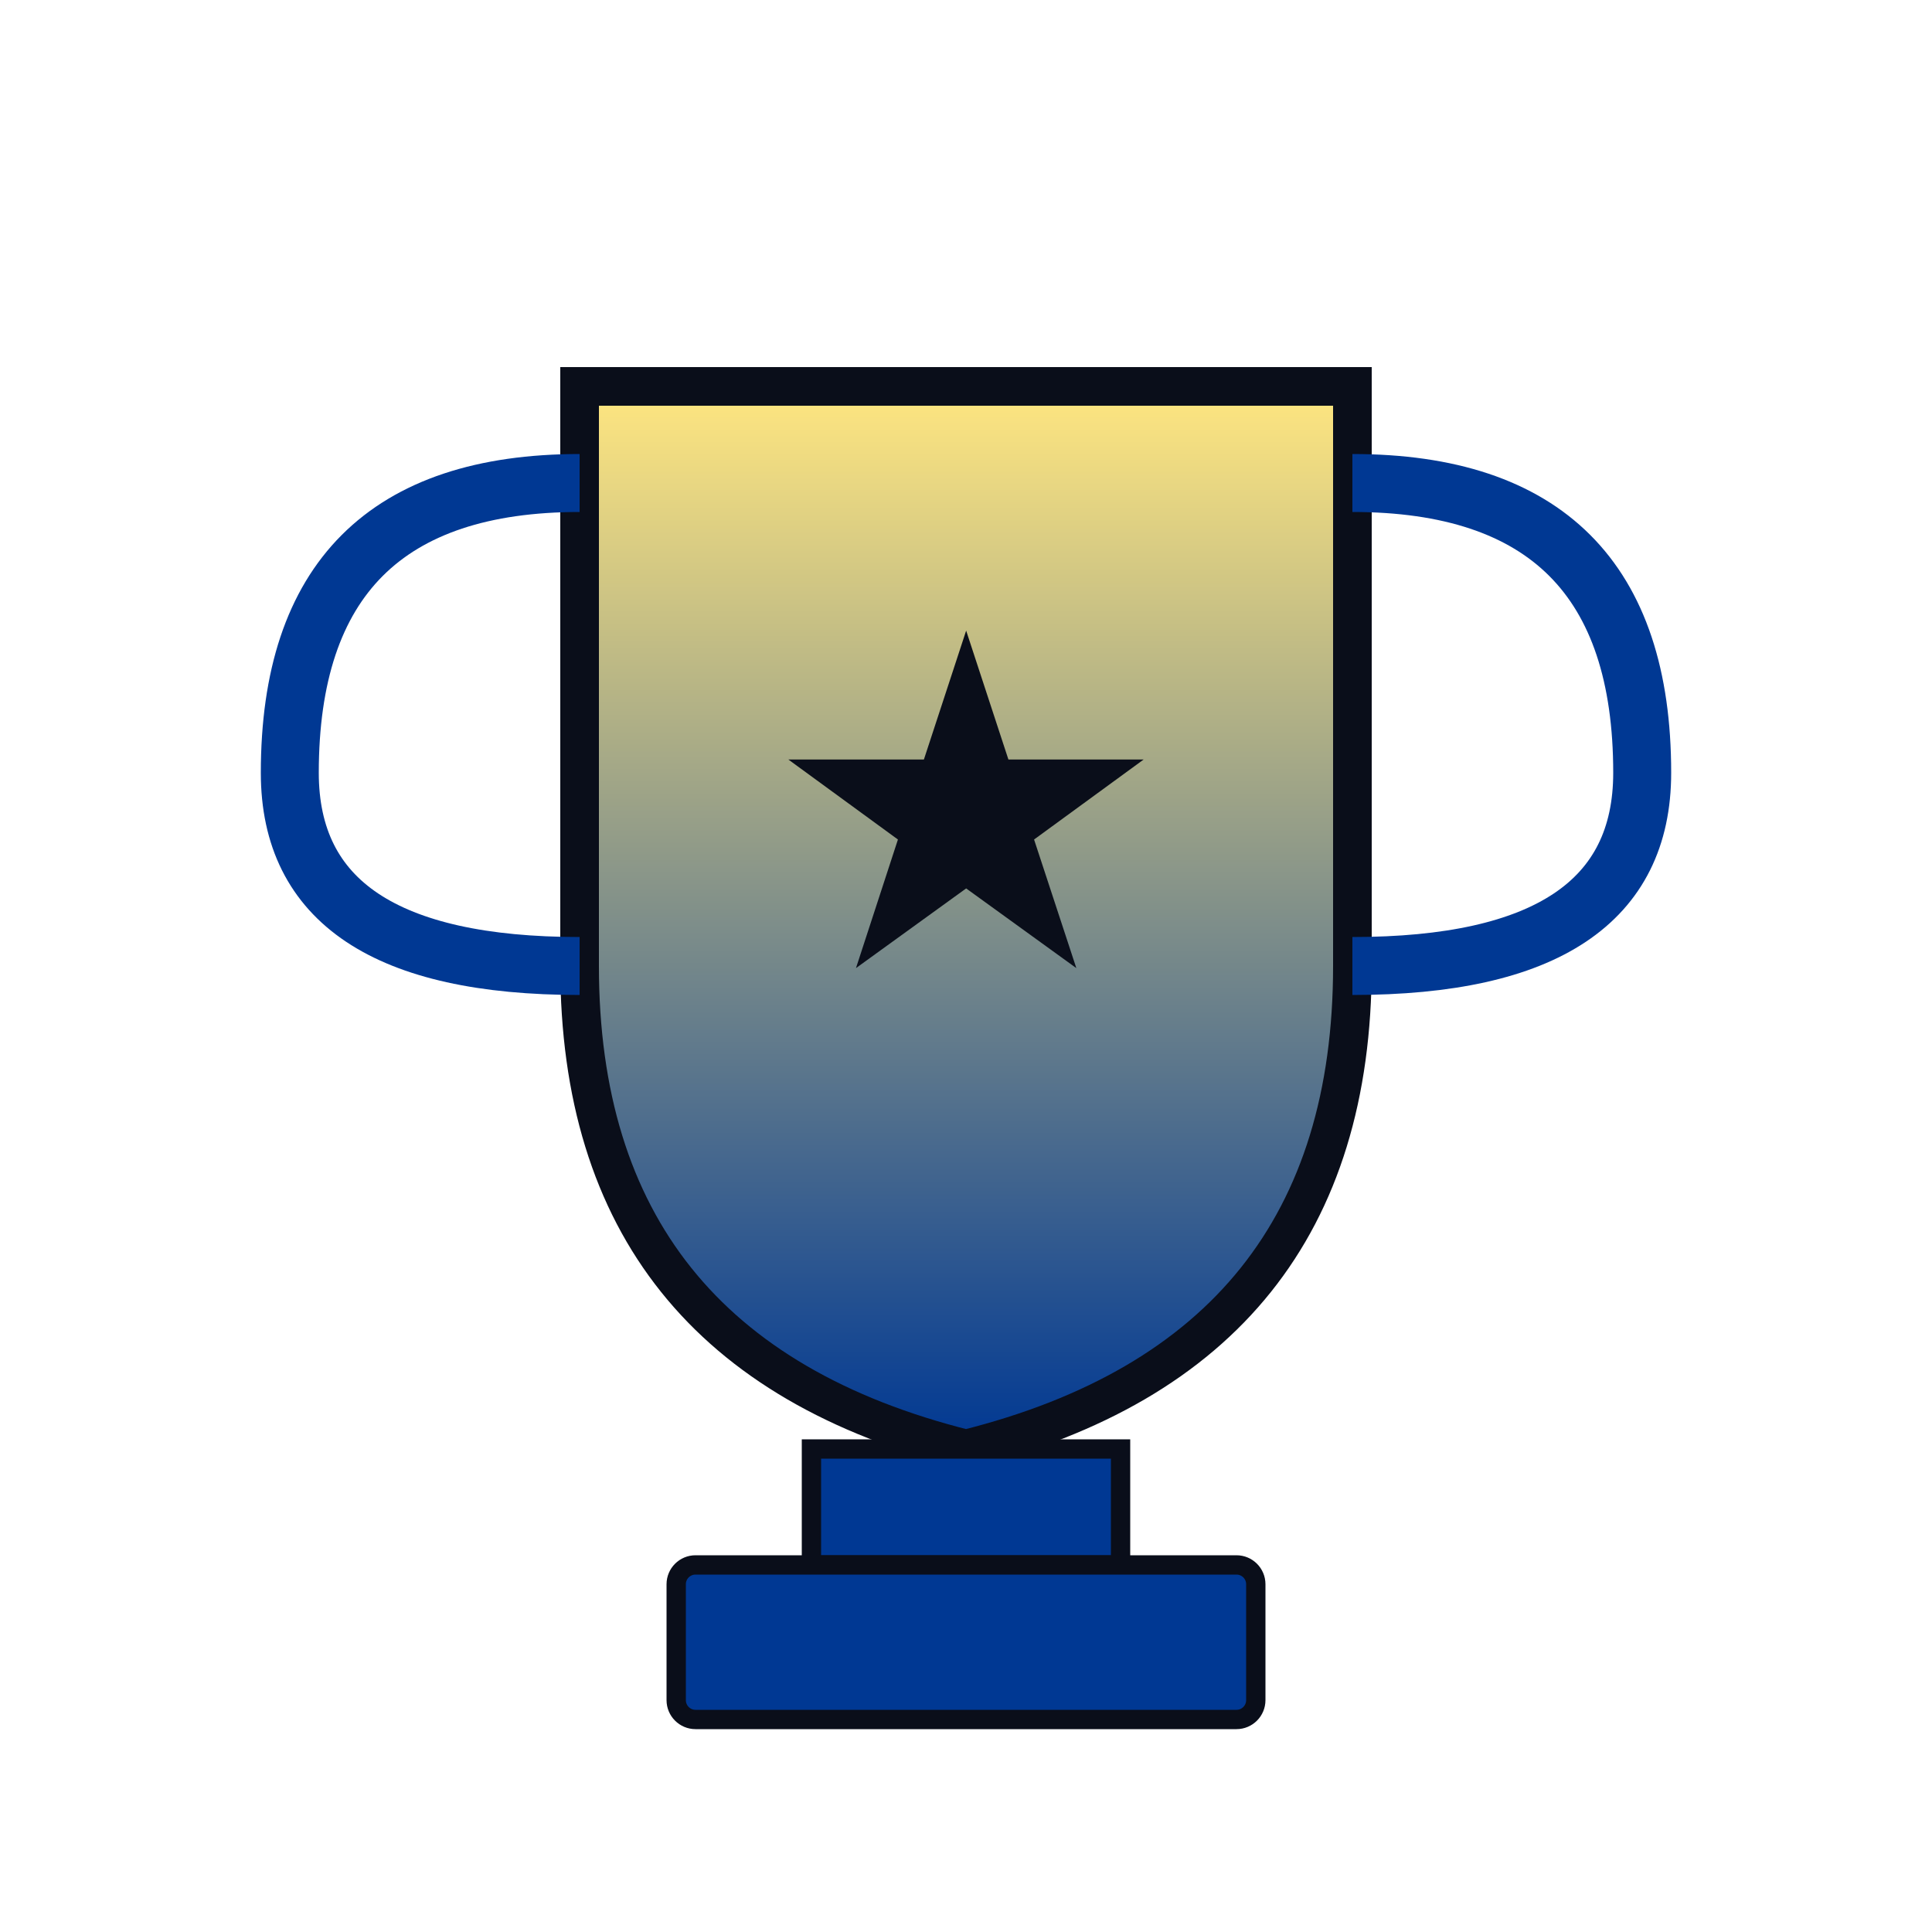
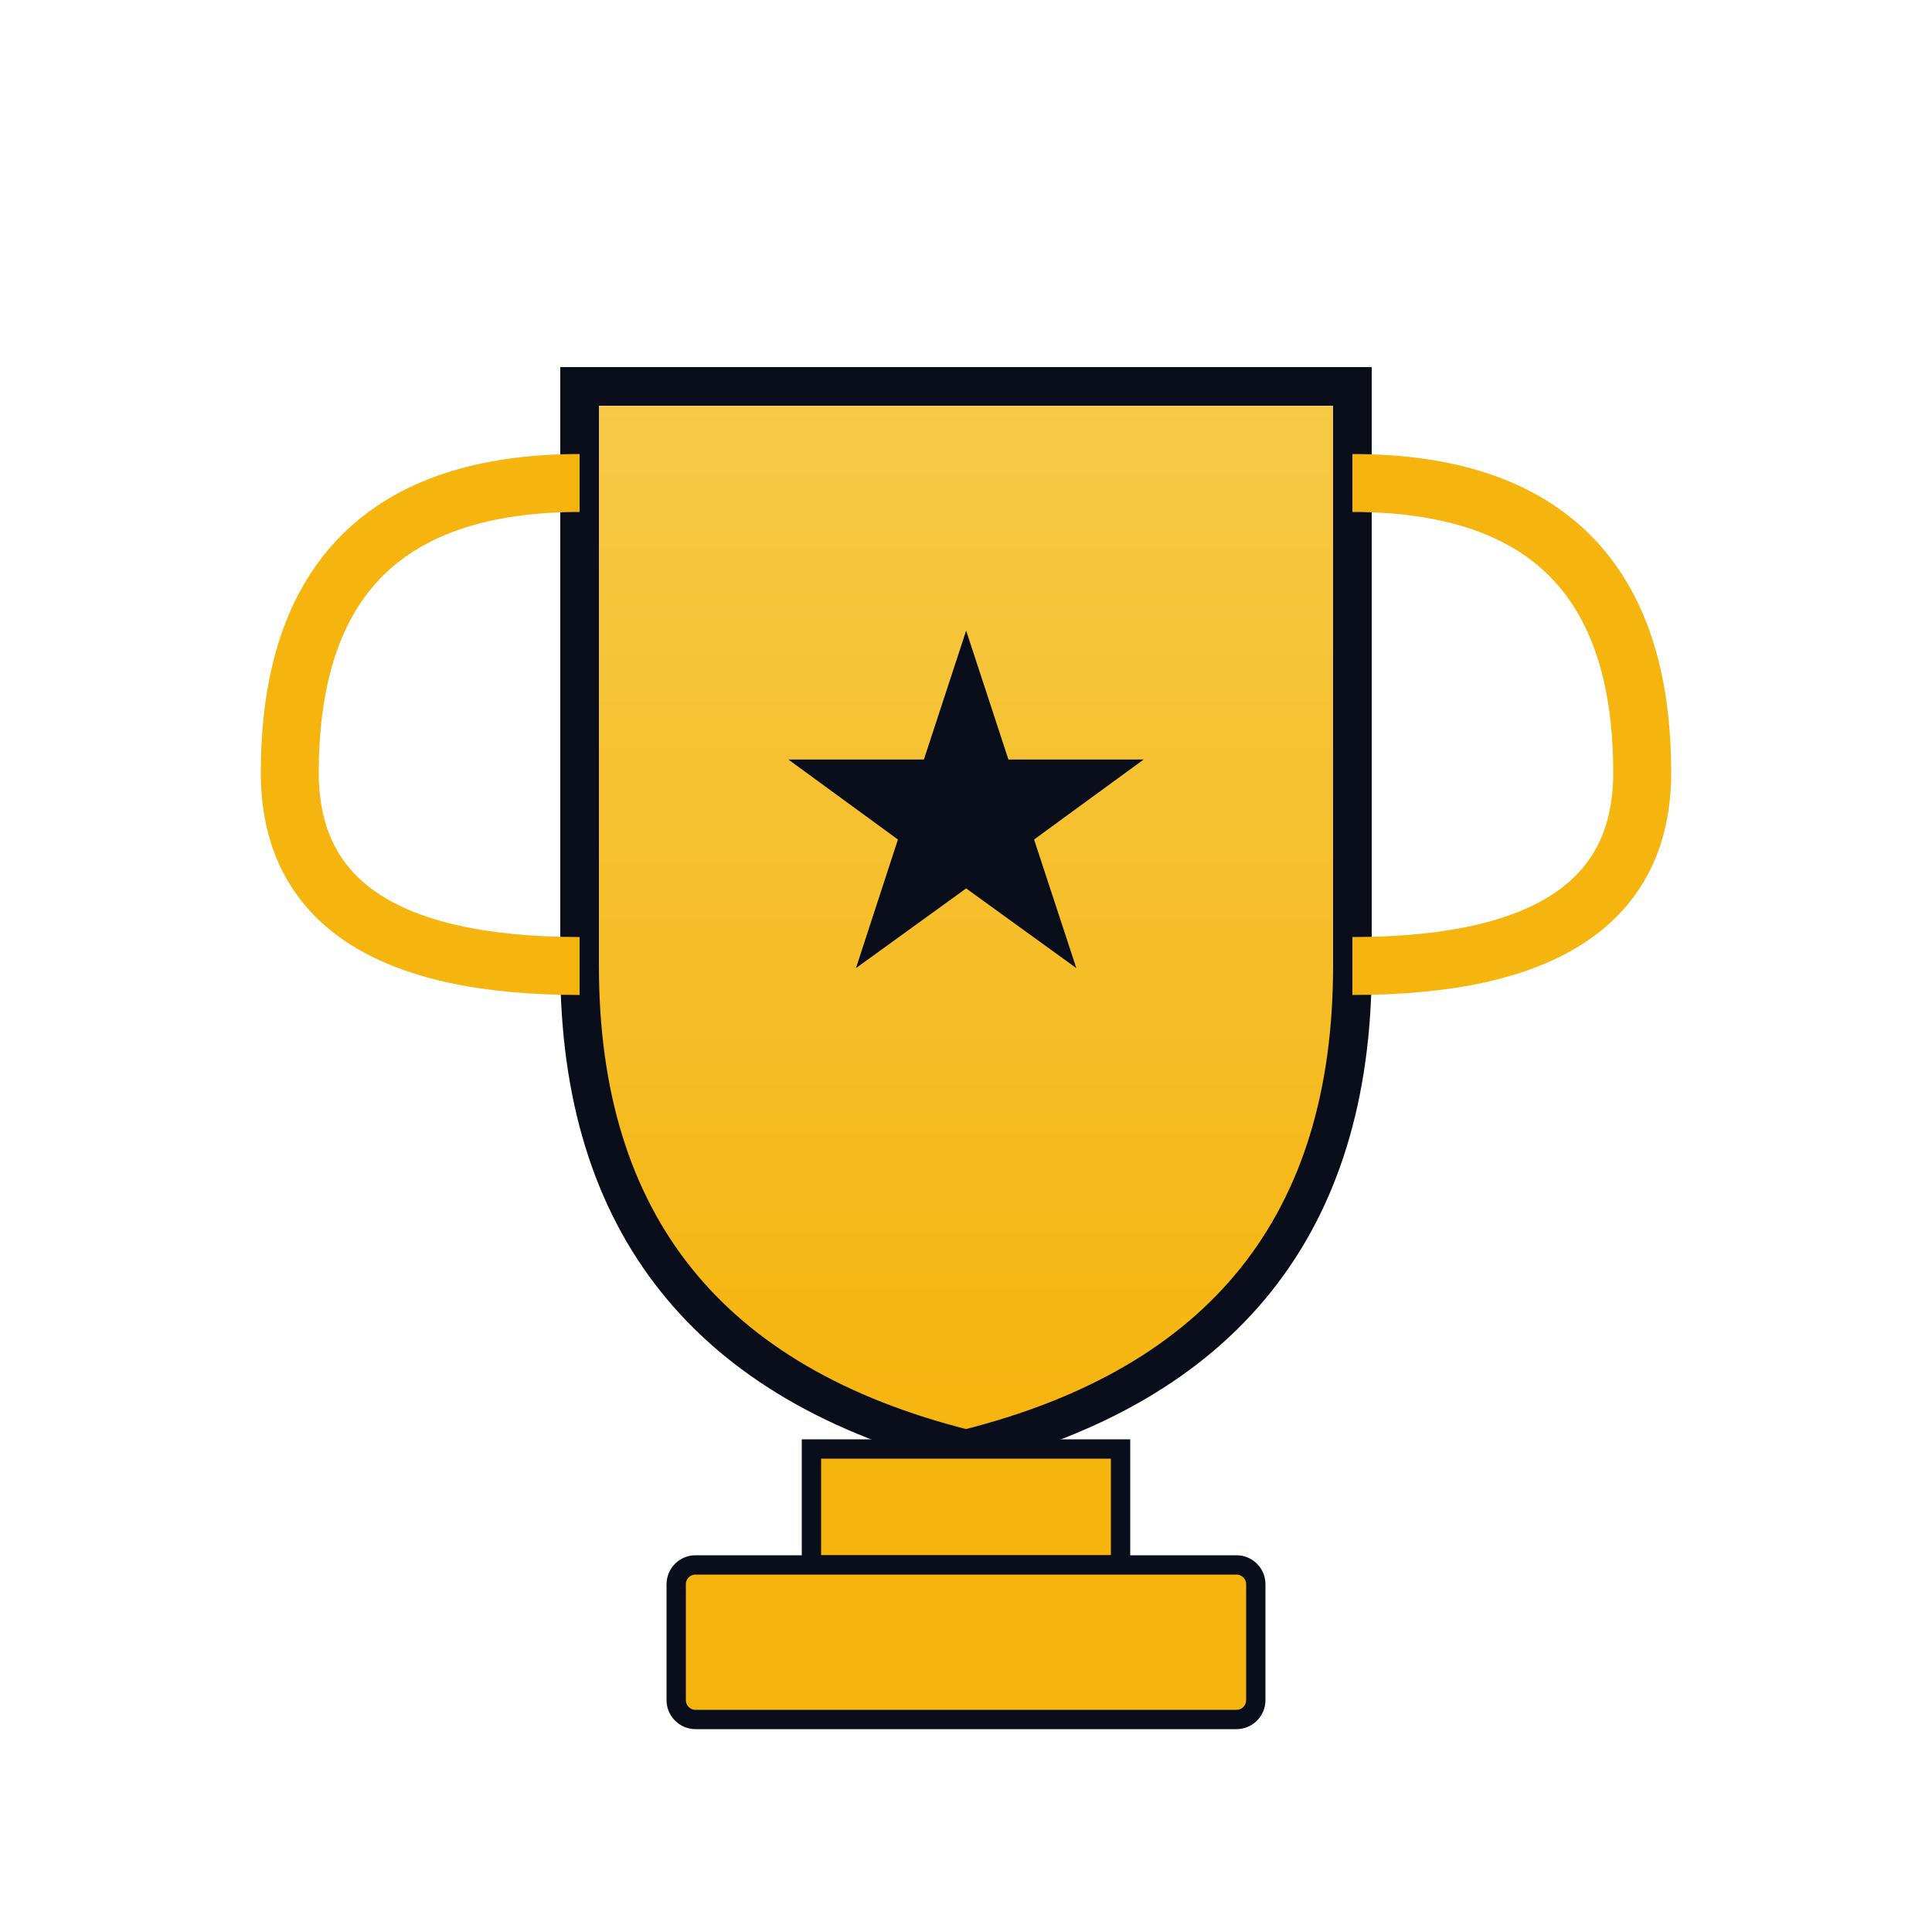
<svg xmlns="http://www.w3.org/2000/svg" viewBox="0 0 100 100">
  <defs>
-     <linearGradient id="trophy-grad-nepal" x1="0%" y1="0%" x2="0%" y2="100%">
-       <stop offset="0%" stop-color="#FFE680" />
-       <stop offset="100%" stop-color="#003893" />
+     <linearGradient id="trophy-grad" x1="0%" y1="0%" x2="0%" y2="100%">
+       <stop offset="0%" stop-color="#F6CA47" />
+       <stop offset="100%" stop-color="#F6B40E" />
    </linearGradient>
  </defs>
-   <path d="M 30 20 L 30 50 Q 30 70 50 75 Q 70 70 70 50 L 70 20 Z" fill="url(#trophy-grad-nepal)" stroke="#0A0E1A" stroke-width="2" />
-   <path d="M 30 25 Q 15 25 15 40 Q 15 50 30 50" fill="none" stroke="#003893" stroke-width="3" />
-   <path d="M 70 25 Q 85 25 85 40 Q 85 50 70 50" fill="none" stroke="#003893" stroke-width="3" />
-   <text x="50" y="50" font-family="system-ui, sans-serif" font-size="24" font-weight="900" fill="#0A0E1A" text-anchor="middle">★</text>
-   <rect x="42" y="75" width="16" height="6" fill="#003893" stroke="#0A0E1A" stroke-width="1" />
-   <rect x="35" y="81" width="30" height="8" fill="#003893" stroke="#0A0E1A" stroke-width="1" rx="1" />
+   <path d="M 30 20 L 30 50 Q 30 70 50 75 Q 70 70 70 50 L 70 20 Z" fill="url(#trophy-grad)" stroke="#0A0E1A" stroke-width="2" />
+   <path d="M 30 25 Q 15 25 15 40 Q 15 50 30 50" fill="none" stroke="#F6B40E" stroke-width="3" />
+   <path d="M 70 25 Q 85 25 85 40 Q 85 50 70 50" fill="none" stroke="#F6B40E" stroke-width="3" />
+   <text x="50" y="50" font-family="Anton, Impact, sans-serif" font-size="24" font-weight="400" fill="#0A0E1A" text-anchor="middle">★</text>
+   <rect x="42" y="75" width="16" height="6" fill="#F6B40E" stroke="#0A0E1A" stroke-width="1" />
+   <rect x="35" y="81" width="30" height="8" fill="#F6B40E" stroke="#0A0E1A" stroke-width="1" rx="1" />
</svg>
